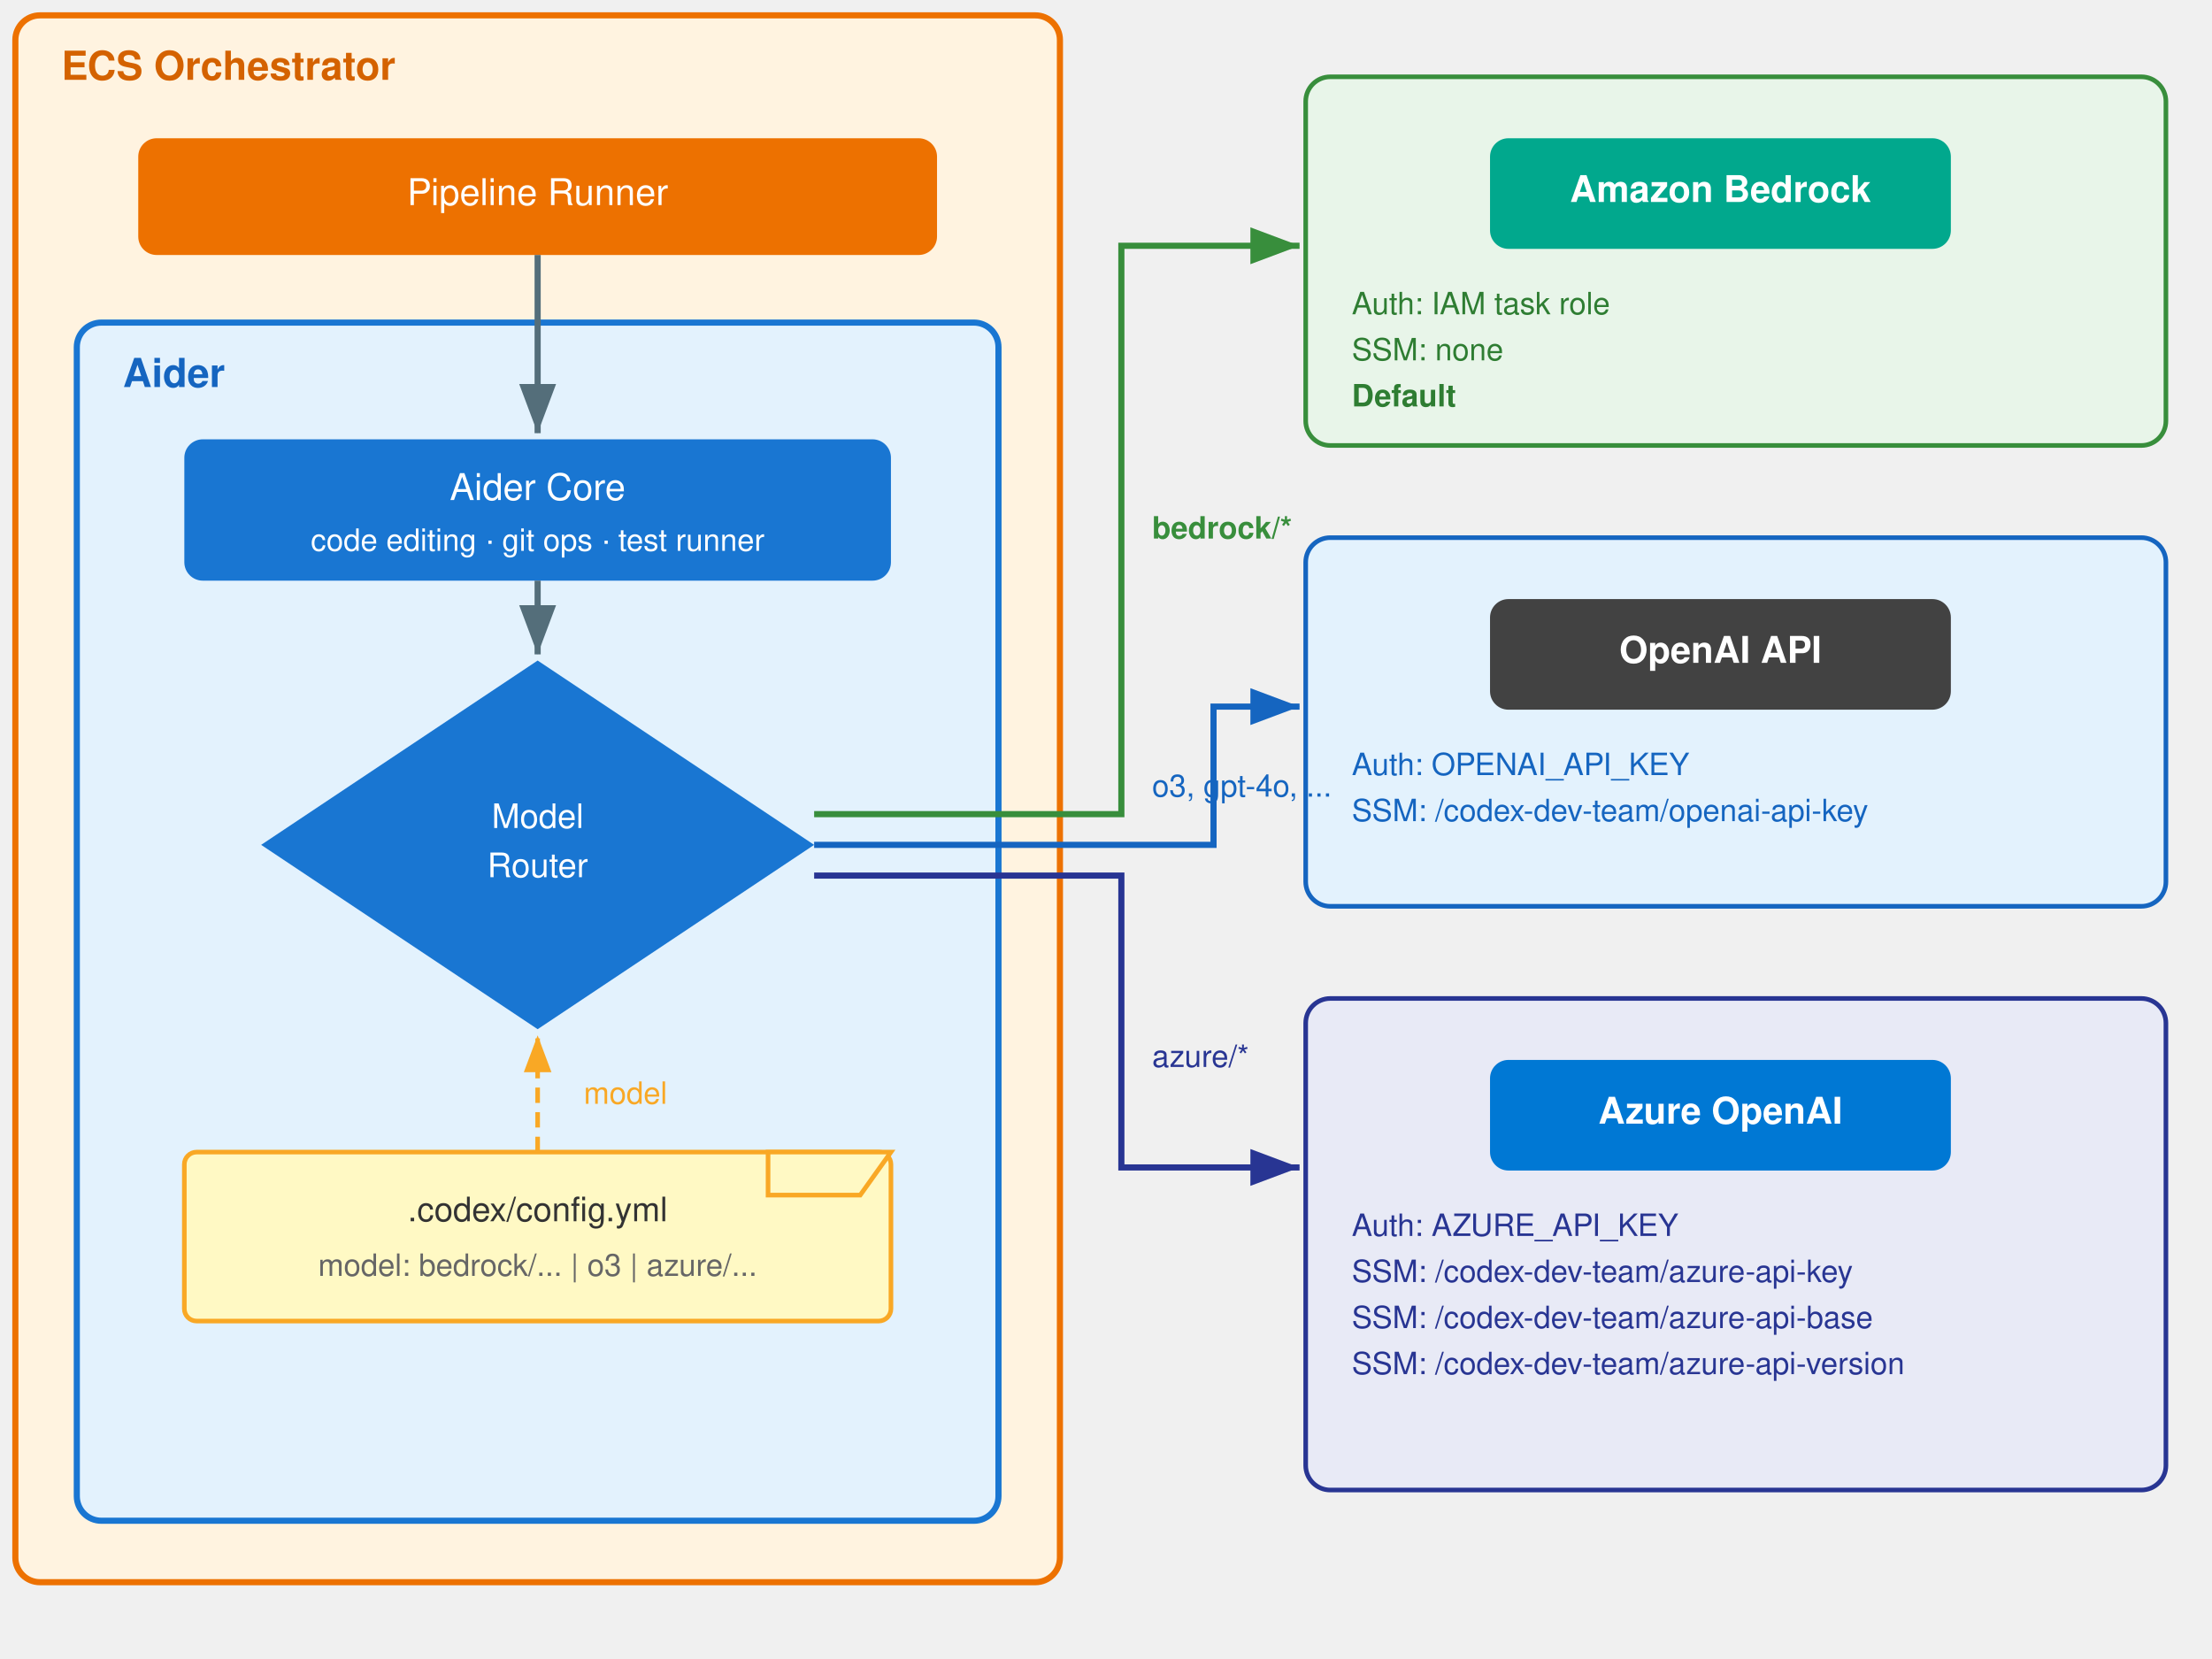
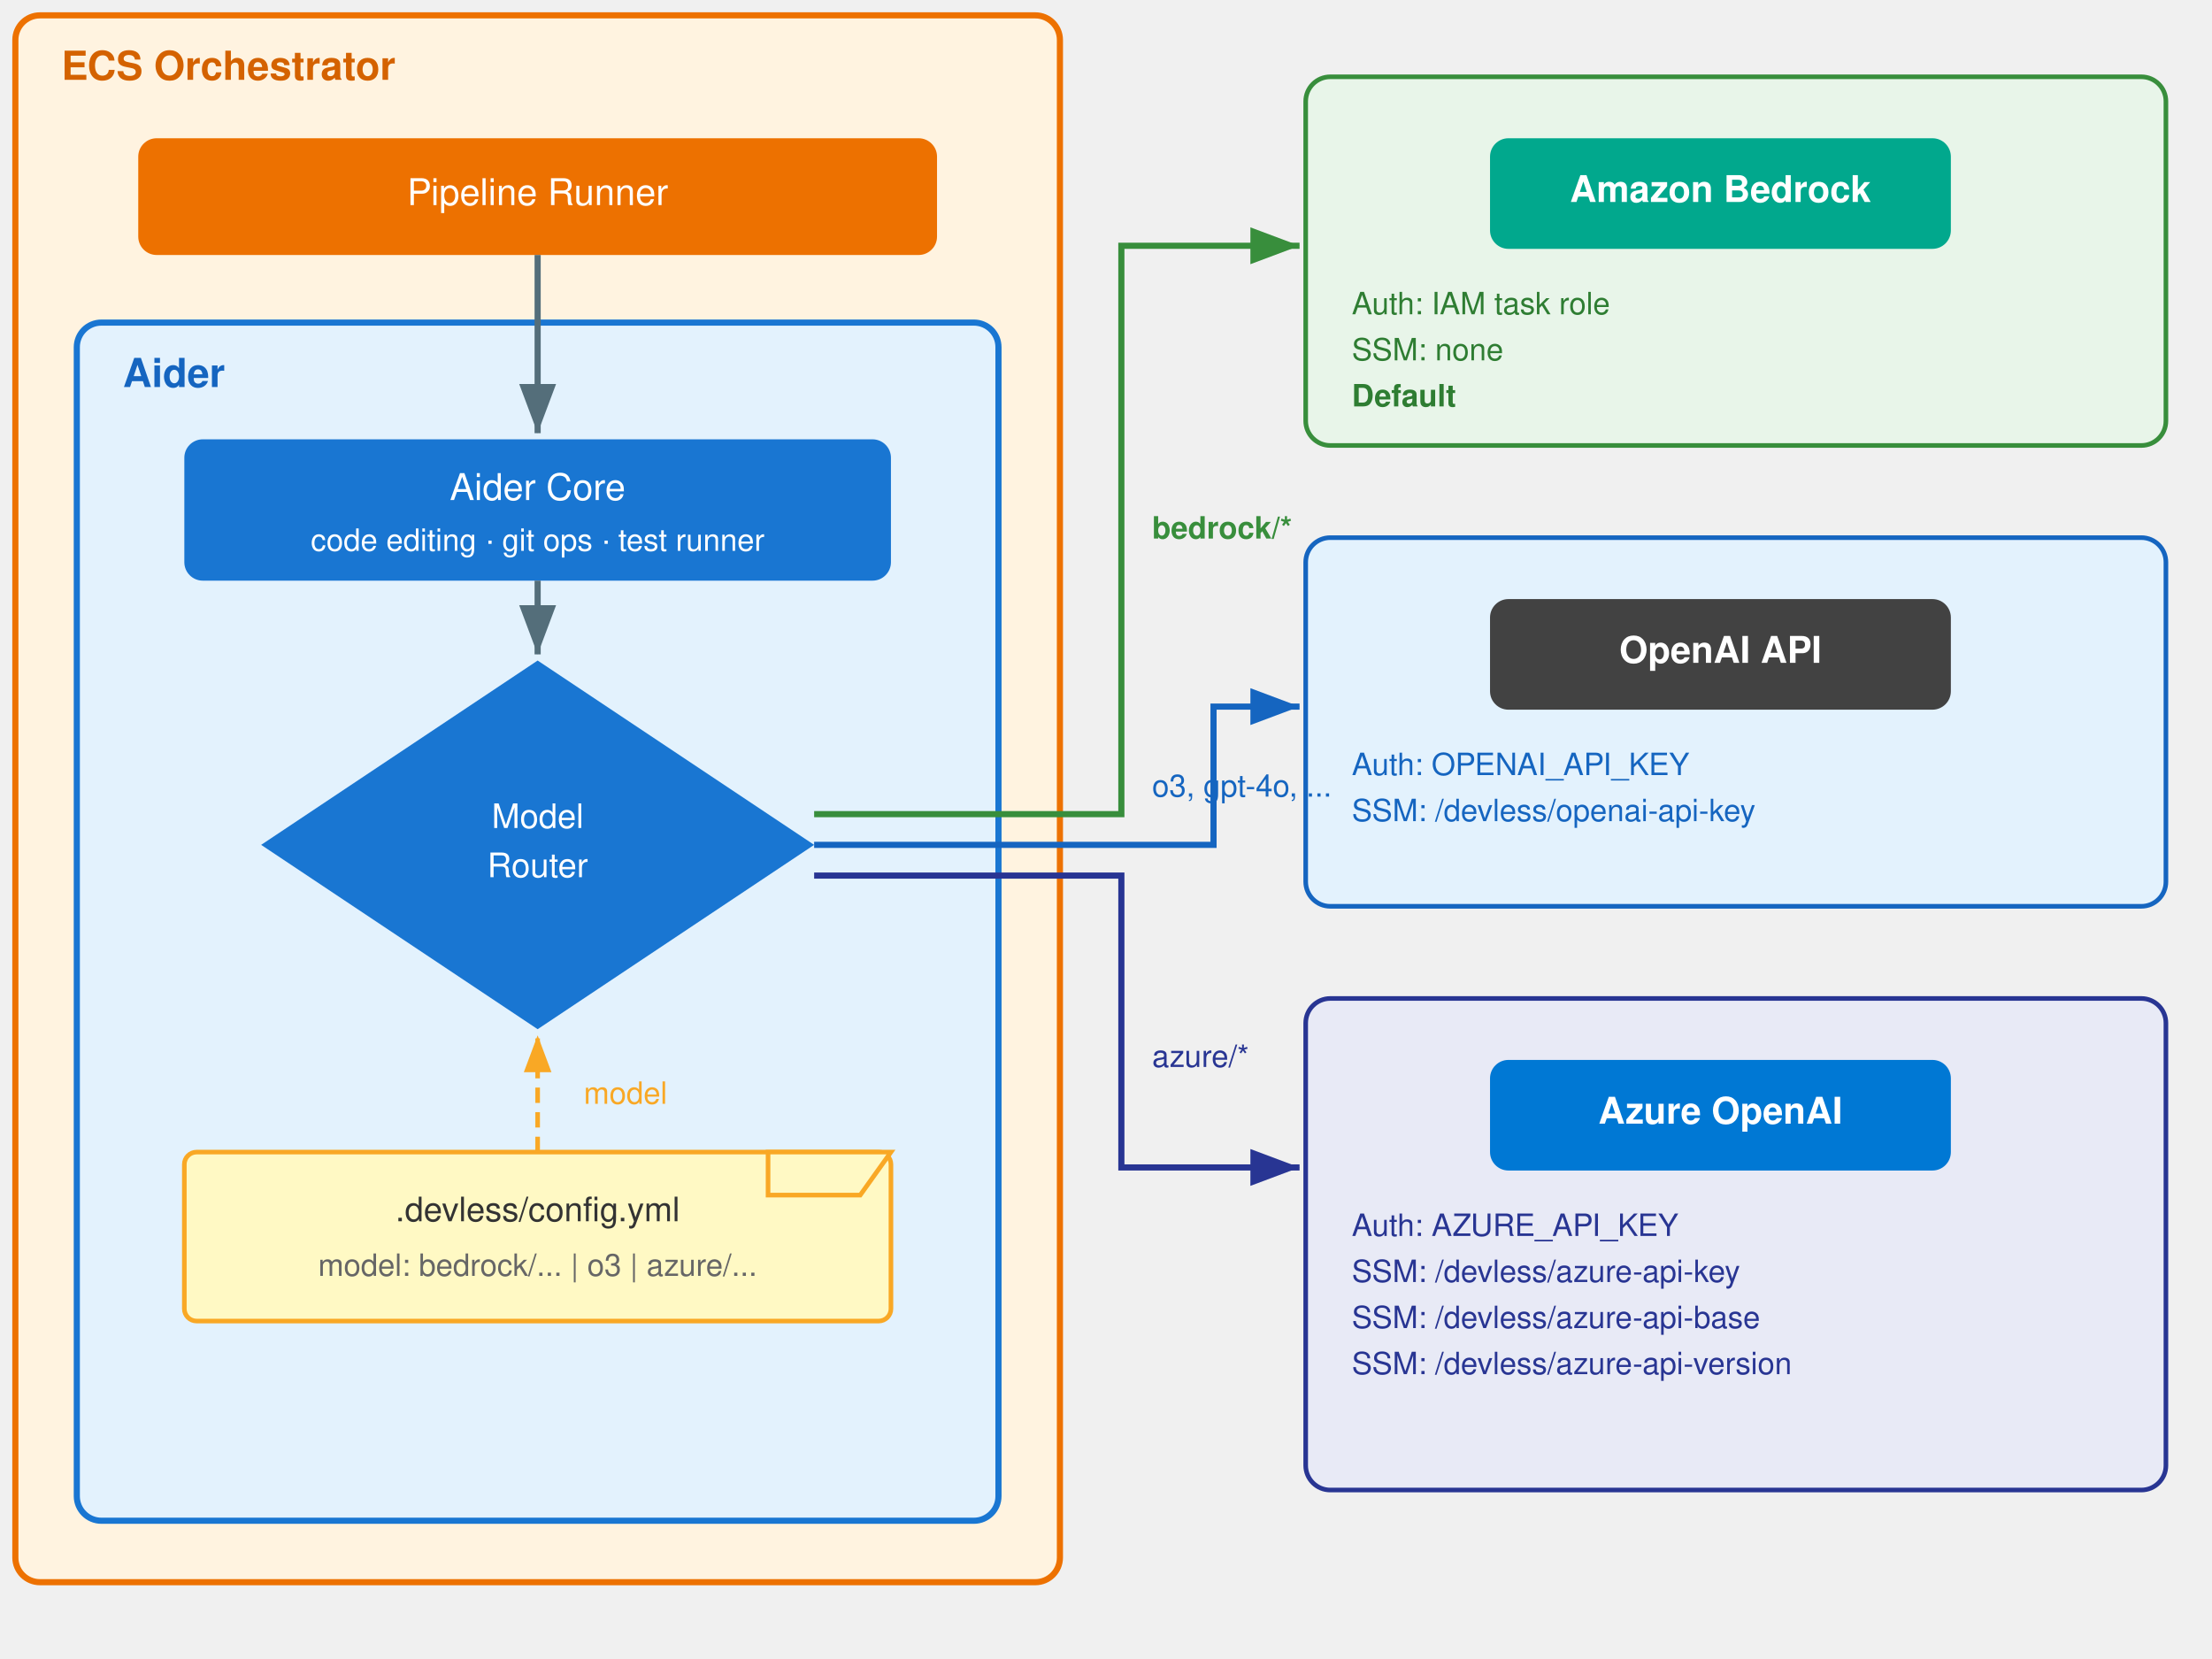
<svg xmlns="http://www.w3.org/2000/svg" version="1.1" width="720" height="540" viewBox="-5 -5 720 540" content="see docs/llm-backends.drawio for editable source">
  <defs>
    <style type="text/css">
      .bg { rx:8; ry:8; }
      .lbl { font-family:-apple-system,BlinkMacSystemFont,'Segoe UI',Helvetica,Arial,sans-serif; dominant-baseline:central; }
      .arrow { fill:none; stroke-width:2; }
      .arrow-d { fill:none; stroke-width:1.5; stroke-dasharray:5 3; }
      marker polygon { stroke:none; }
    </style>
    <marker id="a-green" markerWidth="8" markerHeight="6" refX="8" refY="3" orient="auto">
      <polygon points="0 0,8 3,0 6" fill="#388E3C" />
    </marker>
    <marker id="a-blue" markerWidth="8" markerHeight="6" refX="8" refY="3" orient="auto">
      <polygon points="0 0,8 3,0 6" fill="#1565C0" />
    </marker>
    <marker id="a-navy" markerWidth="8" markerHeight="6" refX="8" refY="3" orient="auto">
      <polygon points="0 0,8 3,0 6" fill="#283593" />
    </marker>
    <marker id="a-grey" markerWidth="8" markerHeight="6" refX="8" refY="3" orient="auto">
      <polygon points="0 0,8 3,0 6" fill="#546E7A" />
    </marker>
    <marker id="a-yellow" markerWidth="8" markerHeight="6" refX="8" refY="3" orient="auto">
      <polygon points="0 0,8 3,0 6" fill="#F9A825" />
    </marker>
  </defs>
  <rect x="0" y="0" width="340" height="510" class="bg" fill="#FFF3E0" stroke="#ED7100" stroke-width="2" />
  <text x="15" y="18" class="lbl" fill="#D46200" font-size="13" font-weight="700">ECS Orchestrator</text>
  <rect x="40" y="40" width="260" height="38" rx="6" fill="#ED7100" />
  <text x="170" y="59" class="lbl" fill="#fff" font-size="12" text-anchor="middle">Pipeline Runner</text>
  <rect x="20" y="100" width="300" height="390" class="bg" fill="#E3F2FD" stroke="#1976D2" stroke-width="2" />
  <text x="35" y="118" class="lbl" fill="#1565C0" font-size="13" font-weight="700">Aider</text>
  <rect x="55" y="138" width="230" height="46" rx="6" fill="#1976D2" />
  <text x="170" y="155" class="lbl" fill="#fff" font-size="12" text-anchor="middle">Aider Core</text>
  <text x="170" y="172" class="lbl" fill="#fff" font-size="10" text-anchor="middle">code editing · git ops · test runner</text>
  <polygon points="170,210 260,270 170,330 80,270" fill="#1976D2" />
  <text x="170" y="262" class="lbl" fill="#fff" font-size="11" text-anchor="middle">Model</text>
  <text x="170" y="278" class="lbl" fill="#fff" font-size="11" text-anchor="middle">Router</text>
  <rect x="55" y="370" width="230" height="55" rx="4" fill="#FFF9C4" stroke="#F9A825" stroke-width="1.5" />
  <polygon points="245,370 285,370 275,384 245,384" fill="#FFF9C4" stroke="#F9A825" stroke-width="1.5" />
-   <text x="170" y="390" class="lbl" fill="#333" font-size="11" text-anchor="middle">.codex/config.yml</text>
+   <text x="170" y="390" class="lbl" fill="#333" font-size="11" text-anchor="middle">.devless/config.yml</text>
  <text x="170" y="408" class="lbl" fill="#666" font-size="10" text-anchor="middle">model: bedrock/... | o3 | azure/...</text>
  <rect x="420" y="20" width="280" height="120" class="bg" fill="#E8F5E9" stroke="#388E3C" stroke-width="1.5" />
  <rect x="480" y="40" width="150" height="36" rx="6" fill="#01A88D" />
  <text x="555" y="58" class="lbl" fill="#fff" font-size="12" font-weight="700" text-anchor="middle">Amazon Bedrock</text>
  <text x="435" y="95" class="lbl" fill="#2E7D32" font-size="10" text-anchor="start">Auth: IAM task role</text>
  <text x="435" y="110" class="lbl" fill="#2E7D32" font-size="10" text-anchor="start">SSM: none</text>
  <text x="435" y="125" class="lbl" fill="#2E7D32" font-size="10" font-weight="700" text-anchor="start">Default</text>
  <rect x="420" y="170" width="280" height="120" class="bg" fill="#E3F2FD" stroke="#1565C0" stroke-width="1.5" />
  <rect x="480" y="190" width="150" height="36" rx="6" fill="#424242" />
  <text x="555" y="208" class="lbl" fill="#fff" font-size="12" font-weight="700" text-anchor="middle">OpenAI API</text>
  <text x="435" y="245" class="lbl" fill="#1565C0" font-size="10" text-anchor="start">Auth: OPENAI_API_KEY</text>
-   <text x="435" y="260" class="lbl" fill="#1565C0" font-size="10" text-anchor="start">SSM: /codex-dev-team/openai-api-key</text>
+   <text x="435" y="260" class="lbl" fill="#1565C0" font-size="10" text-anchor="start">SSM: /devless/openai-api-key</text>
  <rect x="420" y="320" width="280" height="160" class="bg" fill="#E8EAF6" stroke="#283593" stroke-width="1.5" />
  <rect x="480" y="340" width="150" height="36" rx="6" fill="#0078D4" />
  <text x="555" y="358" class="lbl" fill="#fff" font-size="12" font-weight="700" text-anchor="middle">Azure OpenAI</text>
  <text x="435" y="395" class="lbl" fill="#283593" font-size="10" text-anchor="start">Auth: AZURE_API_KEY</text>
-   <text x="435" y="410" class="lbl" fill="#283593" font-size="10" text-anchor="start">SSM: /codex-dev-team/azure-api-key</text>
-   <text x="435" y="425" class="lbl" fill="#283593" font-size="10" text-anchor="start">SSM: /codex-dev-team/azure-api-base</text>
-   <text x="435" y="440" class="lbl" fill="#283593" font-size="10" text-anchor="start">SSM: /codex-dev-team/azure-api-version</text>
+   <text x="435" y="410" class="lbl" fill="#283593" font-size="10" text-anchor="start">SSM: /devless/azure-api-key</text>
+   <text x="435" y="425" class="lbl" fill="#283593" font-size="10" text-anchor="start">SSM: /devless/azure-api-base</text>
+   <text x="435" y="440" class="lbl" fill="#283593" font-size="10" text-anchor="start">SSM: /devless/azure-api-version</text>
  <line x1="170" y1="78" x2="170" y2="136" class="arrow" stroke="#546E7A" marker-end="url(#a-grey)" />
  <line x1="170" y1="184" x2="170" y2="208" class="arrow" stroke="#546E7A" marker-end="url(#a-grey)" />
  <line x1="170" y1="370" x2="170" y2="332" class="arrow-d" stroke="#F9A825" marker-end="url(#a-yellow)" />
  <text x="185" y="352" class="lbl" fill="#F9A825" font-size="10">model</text>
  <path d="M 260,260 L 360,260 L 360,75 L 418,75" class="arrow" stroke="#388E3C" fill="none" marker-end="url(#a-green)" />
  <text x="370" y="168" class="lbl" fill="#388E3C" font-size="10" font-weight="700">bedrock/*</text>
  <path d="M 260,270 L 390,270 L 390,225 L 418,225" class="arrow" stroke="#1565C0" fill="none" marker-end="url(#a-blue)" />
  <text x="370" y="252" class="lbl" fill="#1565C0" font-size="10">o3, gpt-4o, ...</text>
  <path d="M 260,280 L 360,280 L 360,375 L 418,375" class="arrow" stroke="#283593" fill="none" marker-end="url(#a-navy)" />
  <text x="370" y="340" class="lbl" fill="#283593" font-size="10">azure/*</text>
</svg>
